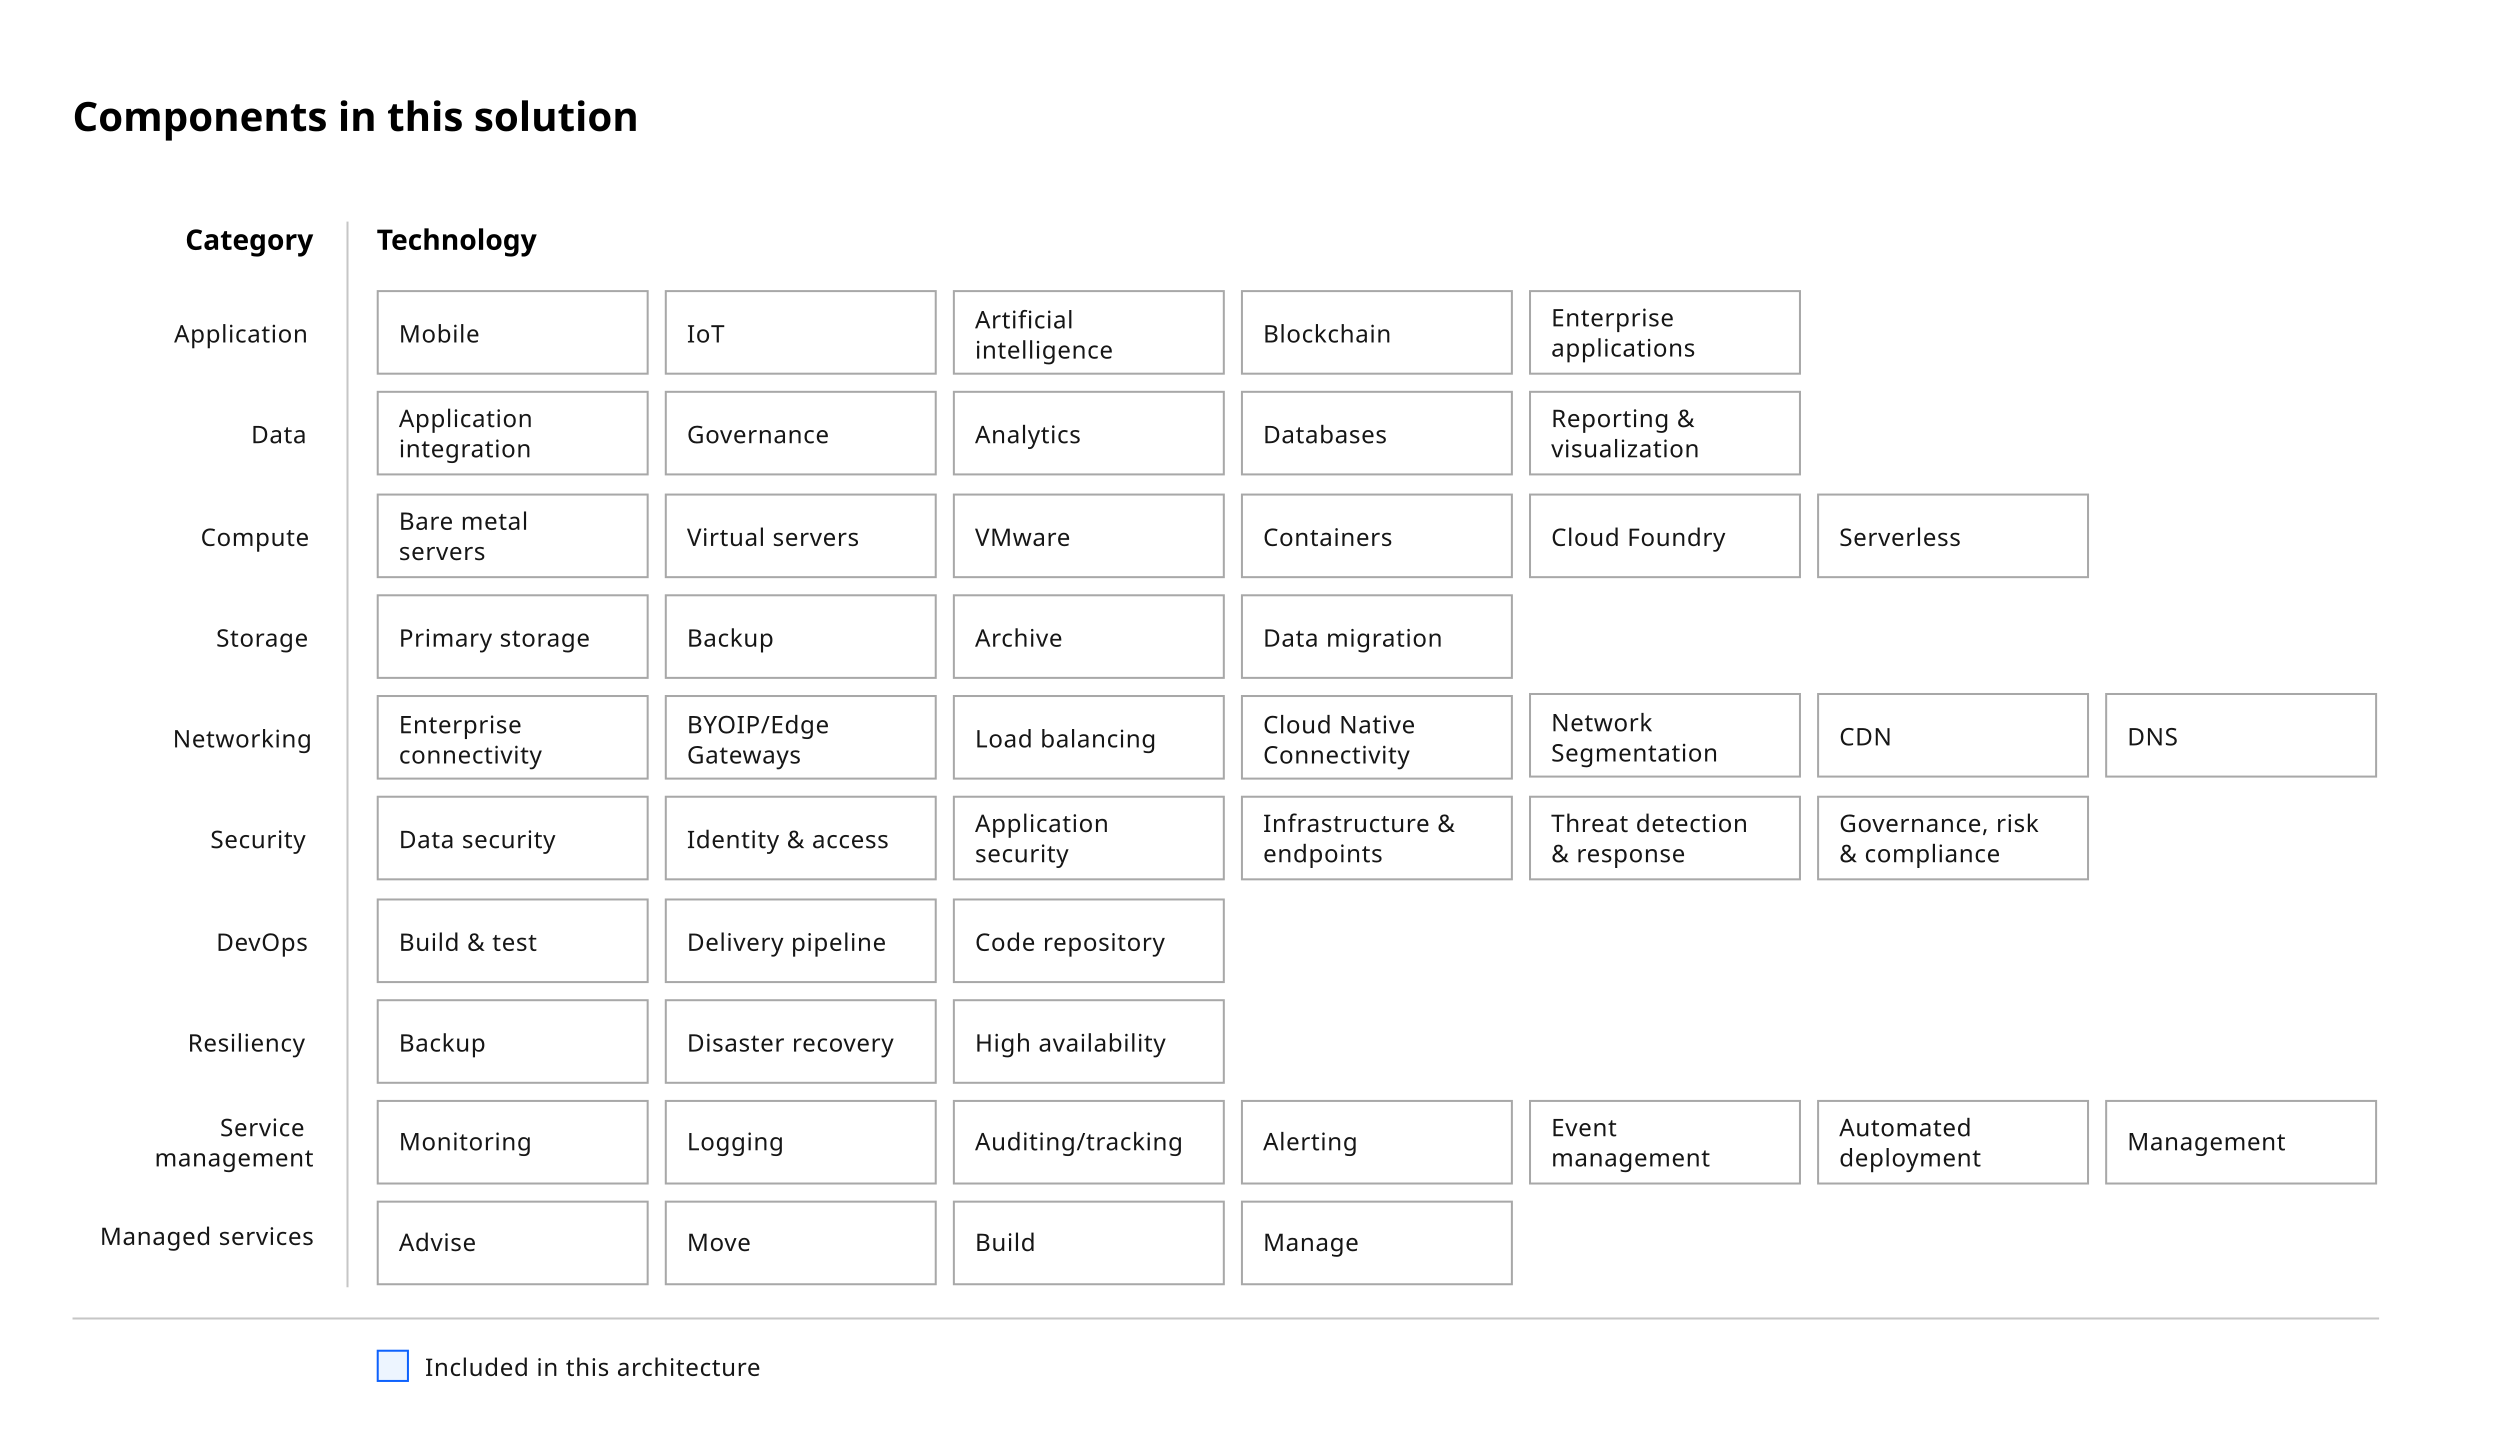
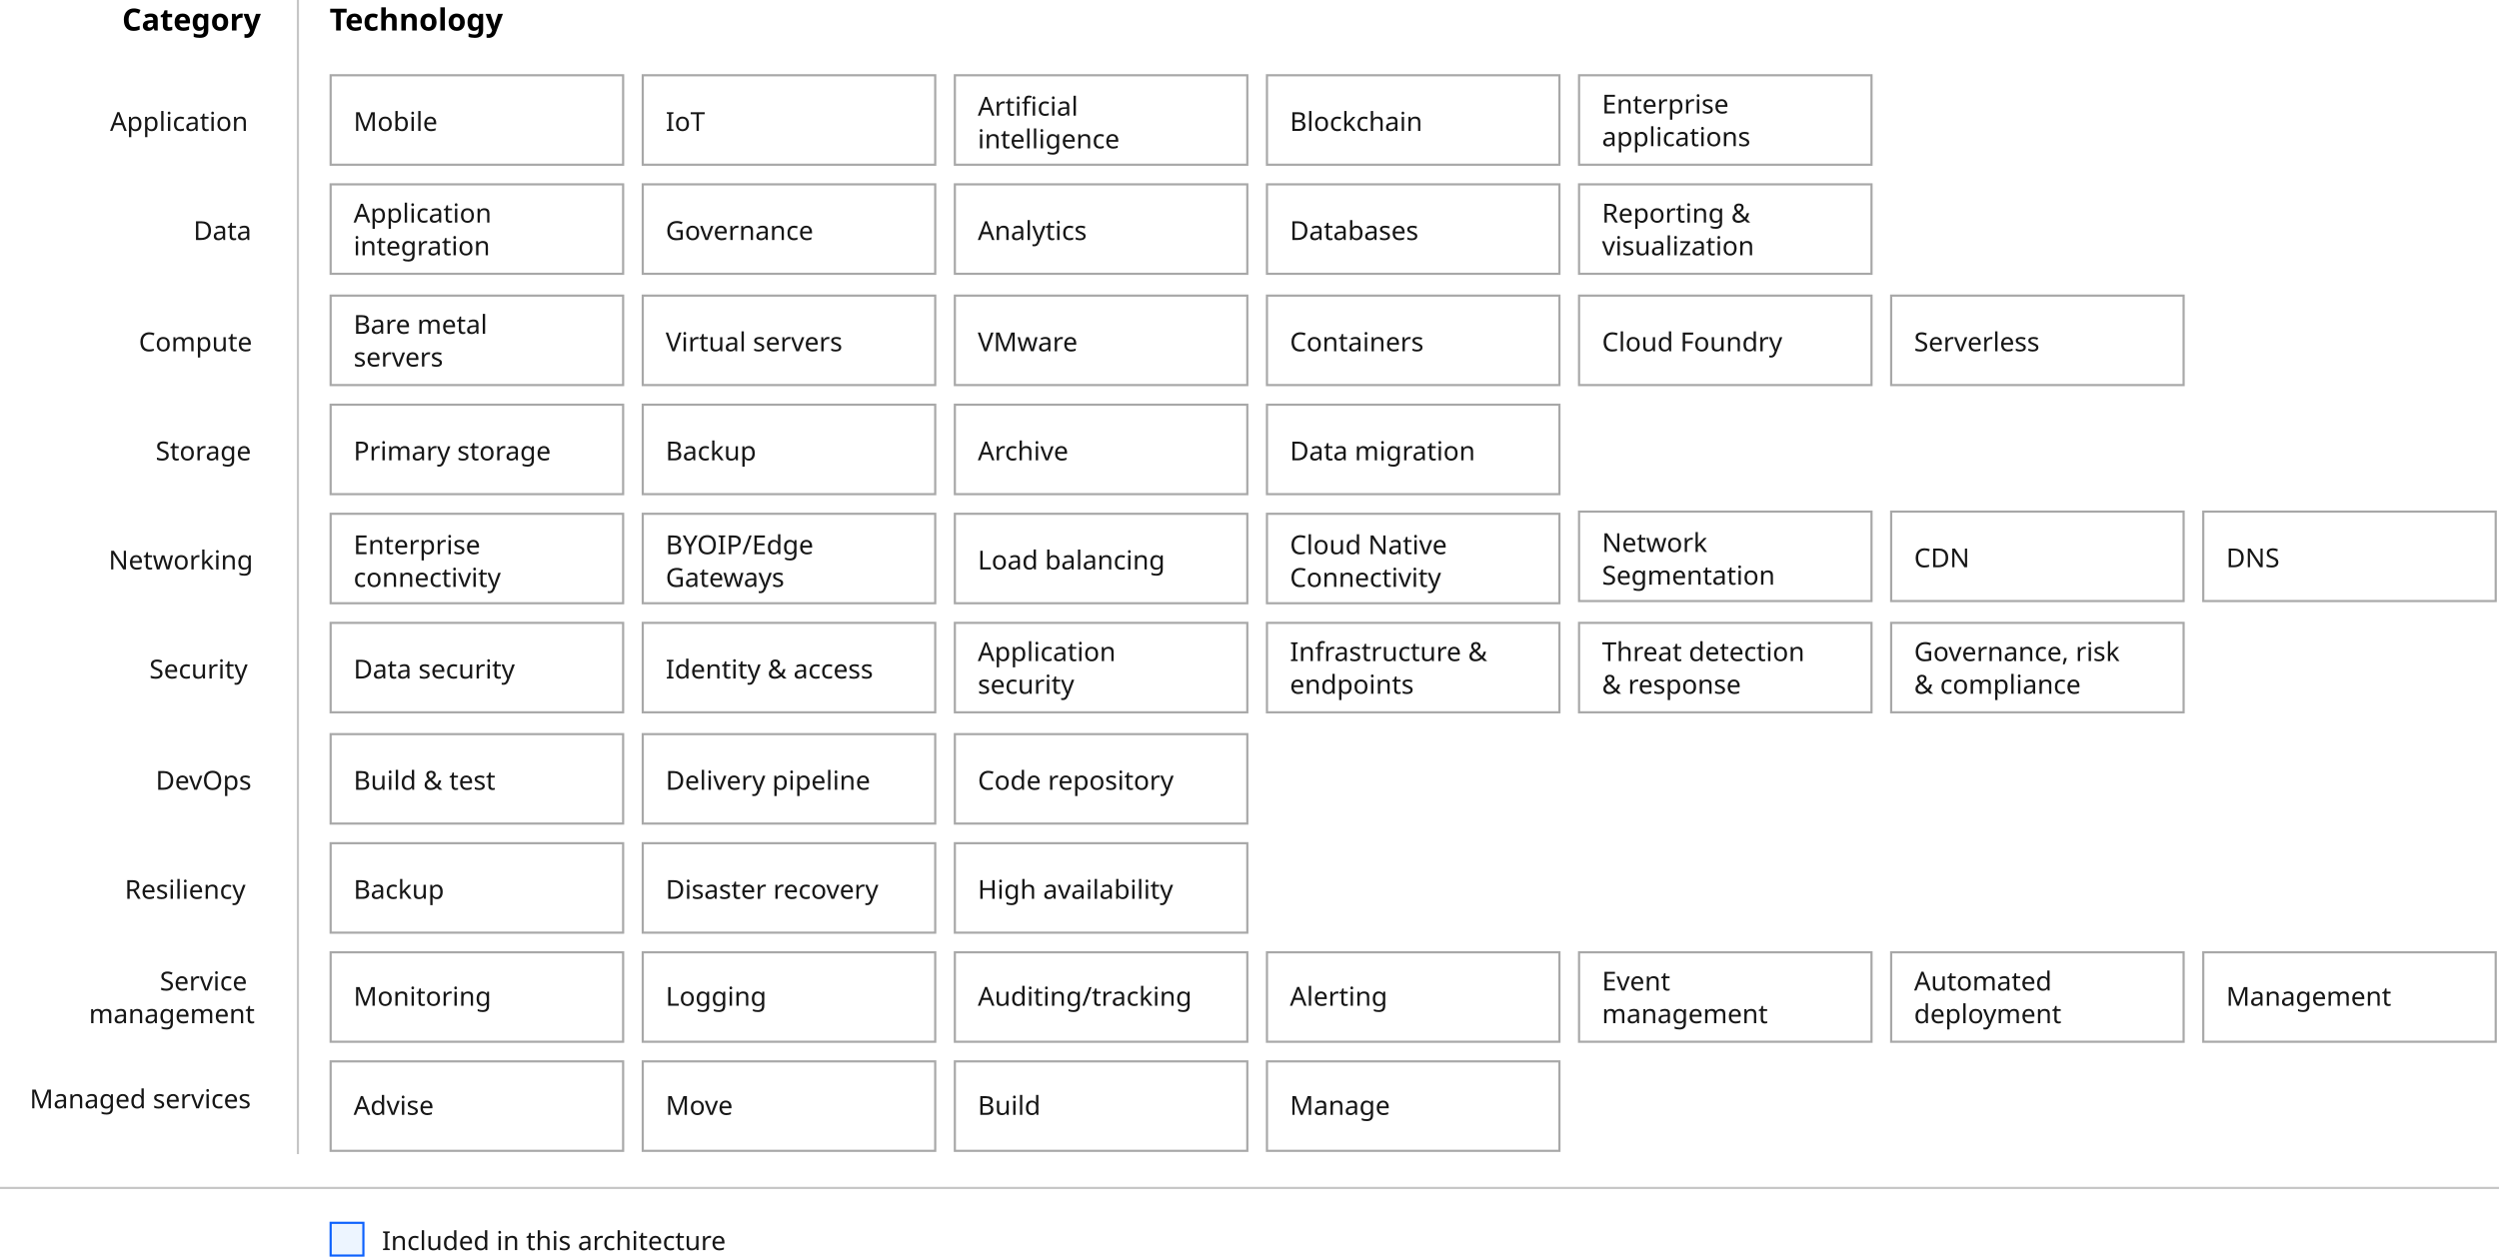
- <svg xmlns="http://www.w3.org/2000/svg" width="1241px" height="721px" viewBox="0 0 1241 721" version="1.1">
-   <g id="Artboard" stroke="none" stroke-width="1" fill="none" fill-rule="evenodd">
-     <text id="Components-in-this-s" font-family="IBMPlexSans-Bold, IBM Plex Sans" font-size="20" font-weight="bold" fill="#000000">
-       <tspan x="36" y="65">Components in this solution</tspan>
-     </text>
-     <text id="Category" font-family="IBMPlexSans-Bold, IBM Plex Sans" font-size="14" font-weight="bold" fill="#000000">
-       <tspan x="91.934" y="124">Category</tspan>
-     </text>
-     <text id="Technology" font-family="IBMPlexSans-Bold, IBM Plex Sans" font-size="14" font-weight="bold" fill="#000000">
-       <tspan x="187" y="124">Technology</tspan>
-     </text>
-     <text id="Application" font-family="IBMPlexSans, IBM Plex Sans" font-size="12" font-weight="normal" letter-spacing="0.32" fill="#161616">
-       <tspan x="86.412" y="170">Application</tspan>
-     </text>
-     <text id="Data" font-family="IBMPlexSans, IBM Plex Sans" font-size="12" font-weight="normal" letter-spacing="0.32" fill="#161616">
-       <tspan x="124.64" y="220">Data</tspan>
-     </text>
-     <text id="Compute" font-family="IBMPlexSans, IBM Plex Sans" font-size="12" font-weight="normal" letter-spacing="0.32" fill="#161616">
-       <tspan x="99.584" y="271">Compute</tspan>
-     </text>
-     <text id="Storage" font-family="IBMPlexSans, IBM Plex Sans" font-size="12" font-weight="normal" letter-spacing="0.32" fill="#161616">
-       <tspan x="107.288" y="321">Storage</tspan>
-     </text>
-     <text id="Networking" font-family="IBMPlexSans, IBM Plex Sans" font-size="12" font-weight="normal" letter-spacing="0.32" fill="#161616">
-       <tspan x="85.76" y="371">Networking</tspan>
-     </text>
-     <text id="Security" font-family="IBMPlexSans, IBM Plex Sans" font-size="12" font-weight="normal" letter-spacing="0.32" fill="#161616">
-       <tspan x="104.424" y="421">Security</tspan>
-     </text>
-     <text id="DevOps" font-family="IBMPlexSans, IBM Plex Sans" font-size="12" font-weight="normal" letter-spacing="0.32" fill="#161616">
-       <tspan x="107.332" y="472">DevOps</tspan>
-     </text>
-     <text id="Resiliency" font-family="IBMPlexSans, IBM Plex Sans" font-size="12" font-weight="normal" letter-spacing="0.32" fill="#161616">
-       <tspan x="93.176" y="522">Resiliency</tspan>
-     </text>
-     <text id="Service-management" font-family="IBMPlexSans, IBM Plex Sans" font-size="12" font-weight="normal" letter-spacing="0.32" fill="#161616">
-       <tspan x="109.22" y="564">Service </tspan>
-       <tspan x="76.748" y="579">management</tspan>
-     </text>
-     <text id="Managed-services" font-family="IBMPlexSans, IBM Plex Sans" font-size="12" font-weight="normal" letter-spacing="0.32" fill="#161616">
-       <tspan x="49.604" y="618">Managed services</tspan>
-     </text>
-     <rect id="Rectangle" stroke="#A8A8A8" x="187.5" y="144.5" width="134" height="41" />
-     <text id="Mobile" font-family="IBMPlexSans, IBM Plex Sans" font-size="12" font-weight="normal" letter-spacing="0.32" fill="#161616">
-       <tspan x="198" y="170">Mobile</tspan>
-     </text>
-     <rect id="Rectangle" stroke="#A8A8A8" x="187.5" y="194.5" width="134" height="41" />
-     <text id="Application-integrat" font-family="IBMPlexSans, IBM Plex Sans" font-size="12" font-weight="normal" letter-spacing="0.32" fill="#161616">
-       <tspan x="198" y="212">Application </tspan>
-       <tspan x="198" y="227">integration</tspan>
-     </text>
-     <rect id="Rectangle" stroke="#A8A8A8" x="187.5" y="245.5" width="134" height="41" />
-     <text id="Bare-metal-servers" font-family="IBMPlexSans, IBM Plex Sans" font-size="12" font-weight="normal" letter-spacing="0.32" fill="#161616">
-       <tspan x="198" y="263">Bare metal </tspan>
-       <tspan x="198" y="278">servers</tspan>
-     </text>
-     <rect id="Rectangle" stroke="#A8A8A8" x="187.5" y="295.5" width="134" height="41" />
-     <text id="Primary-storage" font-family="IBMPlexSans, IBM Plex Sans" font-size="12" font-weight="normal" letter-spacing="0.32" fill="#161616">
-       <tspan x="198" y="321">Primary storage</tspan>
-     </text>
-     <rect id="Rectangle" stroke="#A8A8A8" x="187.5" y="345.5" width="134" height="41" />
-     <text id="Enterprise-connectiv" font-family="IBMPlexSans, IBM Plex Sans" font-size="12" font-weight="normal" letter-spacing="0.32" fill="#161616">
-       <tspan x="198" y="364">Enterprise </tspan>
-       <tspan x="198" y="379">connectivity</tspan>
-     </text>
-     <rect id="Rectangle" stroke="#A8A8A8" x="187.5" y="395.5" width="134" height="41" />
-     <text id="Data-security" font-family="IBMPlexSans, IBM Plex Sans" font-size="12" font-weight="normal" letter-spacing="0.32" fill="#161616">
-       <tspan x="198" y="421">Data security</tspan>
-     </text>
-     <rect id="Rectangle" stroke="#A8A8A8" x="187.5" y="446.5" width="134" height="41" />
-     <text id="Build-&amp;-test" font-family="IBMPlexSans, IBM Plex Sans" font-size="12" font-weight="normal" letter-spacing="0.32" fill="#161616">
-       <tspan x="198" y="472">Build &amp; test</tspan>
-     </text>
-     <rect id="Rectangle" stroke="#A8A8A8" x="187.5" y="496.5" width="134" height="41" />
-     <text id="Backup" font-family="IBMPlexSans, IBM Plex Sans" font-size="12" font-weight="normal" letter-spacing="0.32" fill="#161616">
-       <tspan x="198" y="522">Backup</tspan>
-     </text>
-     <rect id="Rectangle" stroke="#A8A8A8" x="187.5" y="546.5" width="134" height="41" />
-     <text id="Monitoring" font-family="IBMPlexSans, IBM Plex Sans" font-size="12" font-weight="normal" letter-spacing="0.32" fill="#161616">
-       <tspan x="198" y="571">Monitoring</tspan>
-     </text>
-     <rect id="Rectangle" stroke="#A8A8A8" x="187.5" y="596.5" width="134" height="41" />
-     <text id="Advise" font-family="IBMPlexSans, IBM Plex Sans" font-size="12" font-weight="normal" letter-spacing="0.32" fill="#161616">
-       <tspan x="198" y="621">Advise</tspan>
-     </text>
-     <rect id="Rectangle" stroke="#A8A8A8" x="330.5" y="144.5" width="134" height="41" />
-     <text id="IoT" font-family="IBMPlexSans, IBM Plex Sans" font-size="12" font-weight="normal" letter-spacing="0.32" fill="#161616">
-       <tspan x="341" y="170">IoT</tspan>
-     </text>
-     <rect id="Rectangle" stroke="#A8A8A8" x="330.5" y="194.5" width="134" height="41" />
-     <text id="Governance" font-family="IBMPlexSans, IBM Plex Sans" font-size="12" font-weight="normal" letter-spacing="0.32" fill="#161616">
-       <tspan x="341" y="220">Governance</tspan>
-     </text>
-     <rect id="Rectangle" stroke="#A8A8A8" x="330.5" y="245.5" width="134" height="41" />
-     <text id="Virtual-servers" font-family="IBMPlexSans, IBM Plex Sans" font-size="12" font-weight="normal" letter-spacing="0.32" fill="#161616">
-       <tspan x="341" y="271">Virtual servers</tspan>
-     </text>
-     <rect id="Rectangle" stroke="#A8A8A8" x="330.5" y="295.5" width="134" height="41" />
-     <text id="Backup" font-family="IBMPlexSans, IBM Plex Sans" font-size="12" font-weight="normal" letter-spacing="0.32" fill="#161616">
-       <tspan x="341" y="321">Backup</tspan>
-     </text>
-     <rect id="Rectangle" stroke="#A8A8A8" x="330.5" y="345.5" width="134" height="41" />
-     <text id="BYOIP/Edge-Gateways" font-family="IBMPlexSans, IBM Plex Sans" font-size="12" font-weight="normal" letter-spacing="0.32" fill="#161616">
-       <tspan x="341" y="364">BYOIP/Edge </tspan>
-       <tspan x="341" y="379">Gateways</tspan>
-     </text>
-     <rect id="Rectangle" stroke="#A8A8A8" x="330.5" y="395.5" width="134" height="41" />
-     <text id="Identity-&amp;-access" font-family="IBMPlexSans, IBM Plex Sans" font-size="12" font-weight="normal" letter-spacing="0.32" fill="#161616">
-       <tspan x="341" y="421">Identity &amp; access</tspan>
-     </text>
-     <rect id="Rectangle" stroke="#A8A8A8" x="330.5" y="446.5" width="134" height="41" />
-     <text id="Delivery-pipeline" font-family="IBMPlexSans, IBM Plex Sans" font-size="12" font-weight="normal" letter-spacing="0.32" fill="#161616">
-       <tspan x="341" y="472">Delivery pipeline</tspan>
-     </text>
-     <rect id="Rectangle" stroke="#A8A8A8" x="330.5" y="496.5" width="134" height="41" />
-     <text id="Disaster-recovery" font-family="IBMPlexSans, IBM Plex Sans" font-size="12" font-weight="normal" letter-spacing="0.32" fill="#161616">
-       <tspan x="341" y="522">Disaster recovery</tspan>
-     </text>
-     <rect id="Rectangle" stroke="#A8A8A8" x="330.5" y="546.5" width="134" height="41" />
-     <text id="Logging" font-family="IBMPlexSans, IBM Plex Sans" font-size="12" font-weight="normal" letter-spacing="0.32" fill="#161616">
-       <tspan x="341" y="571">Logging</tspan>
-     </text>
-     <rect id="Rectangle" stroke="#A8A8A8" x="330.5" y="596.5" width="134" height="41" />
-     <text id="Move" font-family="IBMPlexSans, IBM Plex Sans" font-size="12" font-weight="normal" letter-spacing="0.32" fill="#161616">
-       <tspan x="341" y="621">Move</tspan>
-     </text>
-     <rect id="Rectangle" stroke="#A8A8A8" x="473.5" y="144.5" width="134" height="41" />
-     <text id="Artificial-intellige" font-family="IBMPlexSans, IBM Plex Sans" font-size="12" font-weight="normal" letter-spacing="0.32" fill="#161616">
-       <tspan x="484" y="163">Artificial </tspan>
-       <tspan x="484" y="178">intelligence</tspan>
-     </text>
-     <rect id="Rectangle" stroke="#A8A8A8" x="473.5" y="194.5" width="134" height="41" />
-     <text id="Analytics" font-family="IBMPlexSans, IBM Plex Sans" font-size="12" font-weight="normal" letter-spacing="0.32" fill="#161616">
-       <tspan x="484" y="220">Analytics</tspan>
-     </text>
-     <rect id="Rectangle" stroke="#A8A8A8" x="473.5" y="245.5" width="134" height="41" />
-     <text id="VMware" font-family="IBMPlexSans, IBM Plex Sans" font-size="12" font-weight="normal" letter-spacing="0.32" fill="#161616">
-       <tspan x="484" y="271">VMware</tspan>
-     </text>
-     <rect id="Rectangle" stroke="#A8A8A8" x="473.5" y="295.5" width="134" height="41" />
-     <text id="Archive" font-family="IBMPlexSans, IBM Plex Sans" font-size="12" font-weight="normal" letter-spacing="0.32" fill="#161616">
-       <tspan x="484" y="321">Archive</tspan>
-     </text>
-     <rect id="Rectangle" stroke="#A8A8A8" x="473.5" y="345.5" width="134" height="41" />
-     <text id="Load-balancing" font-family="IBMPlexSans, IBM Plex Sans" font-size="12" font-weight="normal" letter-spacing="0.32" fill="#161616">
-       <tspan x="484" y="371">Load balancing</tspan>
-     </text>
-     <rect id="Rectangle" stroke="#A8A8A8" x="473.5" y="395.5" width="134" height="41" />
-     <text id="Application-security" font-family="IBMPlexSans, IBM Plex Sans" font-size="12" font-weight="normal" letter-spacing="0.32" fill="#161616">
-       <tspan x="484" y="413">Application </tspan>
-       <tspan x="484" y="428">security</tspan>
-     </text>
-     <rect id="Rectangle" stroke="#A8A8A8" x="473.5" y="446.5" width="134" height="41" />
-     <text id="Code-repository" font-family="IBMPlexSans, IBM Plex Sans" font-size="12" font-weight="normal" letter-spacing="0.32" fill="#161616">
-       <tspan x="484" y="472">Code repository</tspan>
-     </text>
-     <rect id="Rectangle" stroke="#A8A8A8" x="473.5" y="496.5" width="134" height="41" />
-     <text id="High-availability" font-family="IBMPlexSans, IBM Plex Sans" font-size="12" font-weight="normal" letter-spacing="0.32" fill="#161616">
-       <tspan x="484" y="522">High availability</tspan>
-     </text>
-     <rect id="Rectangle" stroke="#A8A8A8" x="473.5" y="546.5" width="134" height="41" />
-     <text id="Auditing/tracking" font-family="IBMPlexSans, IBM Plex Sans" font-size="12" font-weight="normal" letter-spacing="0.32" fill="#161616">
-       <tspan x="484" y="571">Auditing/tracking</tspan>
-     </text>
-     <rect id="Rectangle" stroke="#A8A8A8" x="473.5" y="596.5" width="134" height="41" />
-     <text id="Build" font-family="IBMPlexSans, IBM Plex Sans" font-size="12" font-weight="normal" letter-spacing="0.32" fill="#161616">
-       <tspan x="484" y="621">Build</tspan>
-     </text>
-     <rect id="Rectangle" stroke="#A8A8A8" x="616.5" y="144.5" width="134" height="41" />
-     <text id="Blockchain" font-family="IBMPlexSans, IBM Plex Sans" font-size="12" font-weight="normal" letter-spacing="0.32" fill="#161616">
-       <tspan x="627" y="170">Blockchain</tspan>
-     </text>
-     <rect id="Rectangle" stroke="#A8A8A8" x="616.5" y="194.5" width="134" height="41" />
-     <text id="Databases" font-family="IBMPlexSans, IBM Plex Sans" font-size="12" font-weight="normal" letter-spacing="0.32" fill="#161616">
-       <tspan x="627" y="220">Databases</tspan>
-     </text>
-     <rect id="Rectangle" stroke="#A8A8A8" x="616.5" y="245.5" width="134" height="41" />
-     <text id="Containers" font-family="IBMPlexSans, IBM Plex Sans" font-size="12" font-weight="normal" letter-spacing="0.32" fill="#161616">
-       <tspan x="627" y="271">Containers</tspan>
-     </text>
-     <rect id="Rectangle" stroke="#A8A8A8" x="616.5" y="295.5" width="134" height="41" />
-     <text id="Data-migration" font-family="IBMPlexSans, IBM Plex Sans" font-size="12" font-weight="normal" letter-spacing="0.32" fill="#161616">
-       <tspan x="627" y="321">Data migration</tspan>
-     </text>
-     <rect id="Rectangle" stroke="#A8A8A8" x="616.5" y="345.5" width="134" height="41" />
-     <text id="Cloud-Native-Connect" font-family="IBMPlexSans, IBM Plex Sans" font-size="12" font-weight="normal" letter-spacing="0.32" fill="#161616">
-       <tspan x="627" y="364">Cloud Native </tspan>
-       <tspan x="627" y="379">Connectivity</tspan>
-     </text>
-     <rect id="Rectangle" stroke="#A8A8A8" x="616.5" y="395.5" width="134" height="41" />
-     <text id="Infrastructure-&amp;-end" font-family="IBMPlexSans, IBM Plex Sans" font-size="12" font-weight="normal" letter-spacing="0.32" fill="#161616">
-       <tspan x="627" y="413">Infrastructure &amp; </tspan>
-       <tspan x="627" y="428">endpoints</tspan>
-     </text>
-     <rect id="Rectangle" stroke="#A8A8A8" x="616.5" y="546.5" width="134" height="41" />
-     <text id="Alerting" font-family="IBMPlexSans, IBM Plex Sans" font-size="12" font-weight="normal" letter-spacing="0.32" fill="#161616">
-       <tspan x="627" y="571">Alerting</tspan>
-     </text>
-     <rect id="Rectangle" stroke="#A8A8A8" x="616.5" y="596.5" width="134" height="41" />
-     <text id="Manage" font-family="IBMPlexSans, IBM Plex Sans" font-size="12" font-weight="normal" letter-spacing="0.32" fill="#161616">
-       <tspan x="627" y="621">Manage</tspan>
-     </text>
-     <rect id="Rectangle" stroke="#A8A8A8" x="759.5" y="144.5" width="134" height="41" />
-     <text id="Enterprise-applicati" font-family="IBMPlexSans, IBM Plex Sans" font-size="12" font-weight="normal" letter-spacing="0.32" fill="#161616">
-       <tspan x="770" y="162">Enterprise </tspan>
-       <tspan x="770" y="177">applications</tspan>
-     </text>
-     <rect id="Rectangle" stroke="#A8A8A8" x="759.5" y="194.5" width="134" height="41" />
-     <text id="Reporting-&amp;-visualiz" font-family="IBMPlexSans, IBM Plex Sans" font-size="12" font-weight="normal" letter-spacing="0.32" fill="#161616">
-       <tspan x="770" y="212">Reporting &amp; </tspan>
-       <tspan x="770" y="227">visualization</tspan>
-     </text>
-     <rect id="Rectangle" stroke="#A8A8A8" x="759.5" y="245.5" width="134" height="41" />
-     <text id="Cloud-Foundry" font-family="IBMPlexSans, IBM Plex Sans" font-size="12" font-weight="normal" letter-spacing="0.32" fill="#161616">
-       <tspan x="770" y="271">Cloud Foundry</tspan>
-     </text>
-     <rect id="Rectangle" stroke="#A8A8A8" x="759.5" y="344.5" width="134" height="41" />
-     <text id="Network-Segmentation" font-family="IBMPlexSans, IBM Plex Sans" font-size="12" font-weight="normal" letter-spacing="0.32" fill="#161616">
-       <tspan x="770" y="363">Network </tspan>
-       <tspan x="770" y="378">Segmentation</tspan>
-     </text>
-     <rect id="Rectangle" stroke="#A8A8A8" x="759.5" y="395.5" width="134" height="41" />
-     <text id="Threat-detection-&amp;-r" font-family="IBMPlexSans, IBM Plex Sans" font-size="12" font-weight="normal" letter-spacing="0.32" fill="#161616">
-       <tspan x="770" y="413">Threat detection </tspan>
-       <tspan x="770" y="428">&amp; response</tspan>
-     </text>
-     <rect id="Rectangle" stroke="#A8A8A8" x="759.5" y="546.5" width="134" height="41" />
-     <text id="Event-management" font-family="IBMPlexSans, IBM Plex Sans" font-size="12" font-weight="normal" letter-spacing="0.32" fill="#161616">
-       <tspan x="770" y="564">Event </tspan>
-       <tspan x="770" y="579">management</tspan>
-     </text>
-     <rect id="Rectangle" stroke="#A8A8A8" x="902.5" y="245.5" width="134" height="41" />
-     <text id="Serverless" font-family="IBMPlexSans, IBM Plex Sans" font-size="12" font-weight="normal" letter-spacing="0.32" fill="#161616">
-       <tspan x="913" y="271">Serverless</tspan>
-     </text>
-     <rect id="Rectangle" stroke="#A8A8A8" x="902.5" y="344.5" width="134" height="41" />
-     <text id="CDN" font-family="IBMPlexSans, IBM Plex Sans" font-size="12" font-weight="normal" letter-spacing="0.32" fill="#161616">
-       <tspan x="913" y="370">CDN</tspan>
-     </text>
-     <rect id="Rectangle" stroke="#A8A8A8" x="902.5" y="395.5" width="134" height="41" />
-     <text id="Governance,-risk-&amp;-c" font-family="IBMPlexSans, IBM Plex Sans" font-size="12" font-weight="normal" letter-spacing="0.32" fill="#161616">
-       <tspan x="913" y="413">Governance, risk </tspan>
-       <tspan x="913" y="428">&amp; compliance</tspan>
-     </text>
-     <rect id="Rectangle" stroke="#A8A8A8" x="902.5" y="546.5" width="134" height="41" />
-     <text id="Automated-deployment" font-family="IBMPlexSans, IBM Plex Sans" font-size="12" font-weight="normal" letter-spacing="0.32" fill="#161616">
-       <tspan x="913" y="564">Automated </tspan>
-       <tspan x="913" y="579">deployment</tspan>
-     </text>
-     <rect id="Rectangle" stroke="#A8A8A8" x="1045.5" y="344.5" width="134" height="41" />
-     <text id="DNS" font-family="IBMPlexSans, IBM Plex Sans" font-size="12" font-weight="normal" letter-spacing="0.32" fill="#161616">
-       <tspan x="1056" y="370">DNS</tspan>
-     </text>
-     <rect id="Rectangle" stroke="#A8A8A8" x="1045.5" y="546.5" width="134" height="41" />
-     <text id="Management" font-family="IBMPlexSans, IBM Plex Sans" font-size="12" font-weight="normal" letter-spacing="0.32" fill="#161616">
-       <tspan x="1056" y="571">Management</tspan>
-     </text>
-     <rect id="Rectangle" stroke="#0E62FD" fill="#EDF5FF" x="187.5" y="670.5" width="15" height="15" />
-     <line x1="36.5" y1="654.5" x2="1180.5" y2="654.5" id="Line-12" stroke="#C6C6C6" stroke-linecap="square" />
-     <line x1="172.5" y1="638.5" x2="172.5" y2="110.5" id="Line-12" stroke="#C6C6C6" stroke-linecap="square" />
-     <text id="Included-in-this-arc" font-family="IBMPlexSans, IBM Plex Sans" font-size="12" font-weight="normal" letter-spacing="0.32" fill="#161616">
-       <tspan x="211" y="683">Included in this architecture</tspan>
-     </text>
+ <svg xmlns="http://www.w3.org/2000/svg" width="1145px" height="576px" viewBox="0 0 1145 576" version="1.1">
+   <g id="Page-1" stroke="none" stroke-width="1" fill="none" fill-rule="evenodd">
+     <g id="Group" transform="translate(0.5, 0)">
+       <text id="Category" fill="#000000" fill-rule="nonzero" font-family="IBMPlexSans-Bold, IBM Plex Sans" font-size="14" font-weight="bold">
+         <tspan x="55.434" y="14">Category</tspan>
+       </text>
+       <text id="Technology" fill="#000000" fill-rule="nonzero" font-family="IBMPlexSans-Bold, IBM Plex Sans" font-size="14" font-weight="bold">
+         <tspan x="150.5" y="14">Technology</tspan>
+       </text>
+       <text id="Application" fill="#161616" fill-rule="nonzero" font-family="IBMPlexSans, IBM Plex Sans" font-size="12" font-weight="normal">
+         <tspan x="49.912" y="60">Application</tspan>
+       </text>
+       <text id="Data" fill="#161616" fill-rule="nonzero" font-family="IBMPlexSans, IBM Plex Sans" font-size="12" font-weight="normal">
+         <tspan x="88.14" y="110">Data</tspan>
+       </text>
+       <text id="Compute" fill="#161616" fill-rule="nonzero" font-family="IBMPlexSans, IBM Plex Sans" font-size="12" font-weight="normal">
+         <tspan x="63.084" y="161">Compute</tspan>
+       </text>
+       <text id="Storage" fill="#161616" fill-rule="nonzero" font-family="IBMPlexSans, IBM Plex Sans" font-size="12" font-weight="normal">
+         <tspan x="70.788" y="211">Storage</tspan>
+       </text>
+       <text id="Networking" fill="#161616" fill-rule="nonzero" font-family="IBMPlexSans, IBM Plex Sans" font-size="12" font-weight="normal">
+         <tspan x="49.26" y="261">Networking</tspan>
+       </text>
+       <text id="Security" fill="#161616" fill-rule="nonzero" font-family="IBMPlexSans, IBM Plex Sans" font-size="12" font-weight="normal">
+         <tspan x="67.924" y="311">Security</tspan>
+       </text>
+       <text id="DevOps" fill="#161616" fill-rule="nonzero" font-family="IBMPlexSans, IBM Plex Sans" font-size="12" font-weight="normal">
+         <tspan x="70.832" y="362">DevOps</tspan>
+       </text>
+       <text id="Resiliency" fill="#161616" fill-rule="nonzero" font-family="IBMPlexSans, IBM Plex Sans" font-size="12" font-weight="normal">
+         <tspan x="56.676" y="412">Resiliency</tspan>
+       </text>
+       <text id="Service" fill="#161616" fill-rule="nonzero" font-family="IBMPlexSans, IBM Plex Sans" font-size="12" font-weight="normal">
+         <tspan x="72.72" y="454">Service</tspan>
+       </text>
+       <text id="management" fill="#161616" fill-rule="nonzero" font-family="IBMPlexSans, IBM Plex Sans" font-size="12" font-weight="normal">
+         <tspan x="40.248" y="469">management</tspan>
+       </text>
+       <text id="Managed-services" fill="#161616" fill-rule="nonzero" font-family="IBMPlexSans, IBM Plex Sans" font-size="12" font-weight="normal">
+         <tspan x="13.104" y="508">Managed services</tspan>
+       </text>
+       <rect id="Rectangle" stroke="#A8A8A8" x="151" y="34.5" width="134" height="41" />
+       <text id="Mobile" fill="#161616" fill-rule="nonzero" font-family="IBMPlexSans, IBM Plex Sans" font-size="12" font-weight="normal">
+         <tspan x="161.5" y="60">Mobile</tspan>
+       </text>
+       <rect id="Rectangle" stroke="#A8A8A8" x="151" y="84.5" width="134" height="41" />
+       <text id="Application" fill="#161616" fill-rule="nonzero" font-family="IBMPlexSans, IBM Plex Sans" font-size="12" font-weight="normal">
+         <tspan x="161.5" y="102">Application</tspan>
+       </text>
+       <text id="integration" fill="#161616" fill-rule="nonzero" font-family="IBMPlexSans, IBM Plex Sans" font-size="12" font-weight="normal">
+         <tspan x="161.5" y="117">integration</tspan>
+       </text>
+       <rect id="Rectangle" stroke="#A8A8A8" x="151" y="135.5" width="134" height="41" />
+       <text id="Bare-metal" fill="#161616" fill-rule="nonzero" font-family="IBMPlexSans, IBM Plex Sans" font-size="12" font-weight="normal">
+         <tspan x="161.5" y="153">Bare metal</tspan>
+       </text>
+       <text id="servers" fill="#161616" fill-rule="nonzero" font-family="IBMPlexSans, IBM Plex Sans" font-size="12" font-weight="normal">
+         <tspan x="161.5" y="168">servers</tspan>
+       </text>
+       <rect id="Rectangle" stroke="#A8A8A8" x="151" y="185.5" width="134" height="41" />
+       <text id="Primary-storage" fill="#161616" fill-rule="nonzero" font-family="IBMPlexSans, IBM Plex Sans" font-size="12" font-weight="normal">
+         <tspan x="161.5" y="211">Primary storage</tspan>
+       </text>
+       <rect id="Rectangle" stroke="#A8A8A8" x="151" y="235.5" width="134" height="41" />
+       <text id="Enterprise" fill="#161616" fill-rule="nonzero" font-family="IBMPlexSans, IBM Plex Sans" font-size="12" font-weight="normal">
+         <tspan x="161.5" y="254">Enterprise</tspan>
+       </text>
+       <text id="connectivity" fill="#161616" fill-rule="nonzero" font-family="IBMPlexSans, IBM Plex Sans" font-size="12" font-weight="normal">
+         <tspan x="161.5" y="269">connectivity</tspan>
+       </text>
+       <rect id="Rectangle" stroke="#A8A8A8" x="151" y="285.5" width="134" height="41" />
+       <text id="Data-security" fill="#161616" fill-rule="nonzero" font-family="IBMPlexSans, IBM Plex Sans" font-size="12" font-weight="normal">
+         <tspan x="161.5" y="311">Data security</tspan>
+       </text>
+       <rect id="Rectangle" stroke="#A8A8A8" x="151" y="336.5" width="134" height="41" />
+       <text id="Build-&amp;-test" fill="#161616" fill-rule="nonzero" font-family="IBMPlexSans, IBM Plex Sans" font-size="12" font-weight="normal">
+         <tspan x="161.5" y="362">Build &amp; test</tspan>
+       </text>
+       <rect id="Rectangle" stroke="#A8A8A8" x="151" y="386.5" width="134" height="41" />
+       <text id="Backup" fill="#161616" fill-rule="nonzero" font-family="IBMPlexSans, IBM Plex Sans" font-size="12" font-weight="normal">
+         <tspan x="161.5" y="412">Backup</tspan>
+       </text>
+       <rect id="Rectangle" stroke="#A8A8A8" x="151" y="436.5" width="134" height="41" />
+       <text id="Monitoring" fill="#161616" fill-rule="nonzero" font-family="IBMPlexSans, IBM Plex Sans" font-size="12" font-weight="normal">
+         <tspan x="161.5" y="461">Monitoring</tspan>
+       </text>
+       <rect id="Rectangle" stroke="#A8A8A8" x="151" y="486.5" width="134" height="41" />
+       <text id="Advise" fill="#161616" fill-rule="nonzero" font-family="IBMPlexSans, IBM Plex Sans" font-size="12" font-weight="normal">
+         <tspan x="161.5" y="511">Advise</tspan>
+       </text>
+       <rect id="Rectangle" stroke="#A8A8A8" x="294" y="34.5" width="134" height="41" />
+       <text id="IoT" fill="#161616" fill-rule="nonzero" font-family="IBMPlexSans, IBM Plex Sans" font-size="12" font-weight="normal">
+         <tspan x="304.5" y="60">IoT</tspan>
+       </text>
+       <rect id="Rectangle" stroke="#A8A8A8" x="294" y="84.5" width="134" height="41" />
+       <text id="Governance" fill="#161616" fill-rule="nonzero" font-family="IBMPlexSans, IBM Plex Sans" font-size="12" font-weight="normal">
+         <tspan x="304.5" y="110">Governance</tspan>
+       </text>
+       <rect id="Rectangle" stroke="#A8A8A8" x="294" y="135.5" width="134" height="41" />
+       <text id="Virtual-servers" fill="#161616" fill-rule="nonzero" font-family="IBMPlexSans, IBM Plex Sans" font-size="12" font-weight="normal">
+         <tspan x="304.5" y="161">Virtual servers</tspan>
+       </text>
+       <rect id="Rectangle" stroke="#A8A8A8" x="294" y="185.5" width="134" height="41" />
+       <text id="Backup" fill="#161616" fill-rule="nonzero" font-family="IBMPlexSans, IBM Plex Sans" font-size="12" font-weight="normal">
+         <tspan x="304.5" y="211">Backup</tspan>
+       </text>
+       <rect id="Rectangle" stroke="#A8A8A8" x="294" y="235.5" width="134" height="41" />
+       <text id="BYOIP/Edge" fill="#161616" fill-rule="nonzero" font-family="IBMPlexSans, IBM Plex Sans" font-size="12" font-weight="normal">
+         <tspan x="304.5" y="254">BYOIP/Edge</tspan>
+       </text>
+       <text id="Gateways" fill="#161616" fill-rule="nonzero" font-family="IBMPlexSans, IBM Plex Sans" font-size="12" font-weight="normal">
+         <tspan x="304.5" y="269">Gateways</tspan>
+       </text>
+       <rect id="Rectangle" stroke="#A8A8A8" x="294" y="285.5" width="134" height="41" />
+       <text id="Identity-&amp;-access" fill="#161616" fill-rule="nonzero" font-family="IBMPlexSans, IBM Plex Sans" font-size="12" font-weight="normal">
+         <tspan x="304.5" y="311">Identity &amp; access</tspan>
+       </text>
+       <rect id="Rectangle" stroke="#A8A8A8" x="294" y="336.5" width="134" height="41" />
+       <text id="Delivery-pipeline" fill="#161616" fill-rule="nonzero" font-family="IBMPlexSans, IBM Plex Sans" font-size="12" font-weight="normal">
+         <tspan x="304.5" y="362">Delivery pipeline</tspan>
+       </text>
+       <rect id="Rectangle" stroke="#A8A8A8" x="294" y="386.5" width="134" height="41" />
+       <text id="Disaster-recovery" fill="#161616" fill-rule="nonzero" font-family="IBMPlexSans, IBM Plex Sans" font-size="12" font-weight="normal">
+         <tspan x="304.5" y="412">Disaster recovery</tspan>
+       </text>
+       <rect id="Rectangle" stroke="#A8A8A8" x="294" y="436.5" width="134" height="41" />
+       <text id="Logging" fill="#161616" fill-rule="nonzero" font-family="IBMPlexSans, IBM Plex Sans" font-size="12" font-weight="normal">
+         <tspan x="304.5" y="461">Logging</tspan>
+       </text>
+       <rect id="Rectangle" stroke="#A8A8A8" x="294" y="486.5" width="134" height="41" />
+       <text id="Move" fill="#161616" fill-rule="nonzero" font-family="IBMPlexSans, IBM Plex Sans" font-size="12" font-weight="normal">
+         <tspan x="304.5" y="511">Move</tspan>
+       </text>
+       <rect id="Rectangle" stroke="#A8A8A8" x="437" y="34.5" width="134" height="41" />
+       <text id="Artificial" fill="#161616" fill-rule="nonzero" font-family="IBMPlexSans, IBM Plex Sans" font-size="12" font-weight="normal">
+         <tspan x="447.5" y="53">Artificial</tspan>
+       </text>
+       <text id="intelligence" fill="#161616" fill-rule="nonzero" font-family="IBMPlexSans, IBM Plex Sans" font-size="12" font-weight="normal">
+         <tspan x="447.5" y="68">intelligence</tspan>
+       </text>
+       <rect id="Rectangle" stroke="#A8A8A8" x="437" y="84.5" width="134" height="41" />
+       <text id="Analytics" fill="#161616" fill-rule="nonzero" font-family="IBMPlexSans, IBM Plex Sans" font-size="12" font-weight="normal">
+         <tspan x="447.5" y="110">Analytics</tspan>
+       </text>
+       <rect id="Rectangle" stroke="#A8A8A8" x="437" y="135.5" width="134" height="41" />
+       <text id="VMware" fill="#161616" fill-rule="nonzero" font-family="IBMPlexSans, IBM Plex Sans" font-size="12" font-weight="normal">
+         <tspan x="447.5" y="161">VMware</tspan>
+       </text>
+       <rect id="Rectangle" stroke="#A8A8A8" x="437" y="185.5" width="134" height="41" />
+       <text id="Archive" fill="#161616" fill-rule="nonzero" font-family="IBMPlexSans, IBM Plex Sans" font-size="12" font-weight="normal">
+         <tspan x="447.5" y="211">Archive</tspan>
+       </text>
+       <rect id="Rectangle" stroke="#A8A8A8" x="437" y="235.5" width="134" height="41" />
+       <text id="Load-balancing" fill="#161616" fill-rule="nonzero" font-family="IBMPlexSans, IBM Plex Sans" font-size="12" font-weight="normal">
+         <tspan x="447.5" y="261">Load balancing</tspan>
+       </text>
+       <rect id="Rectangle" stroke="#A8A8A8" x="437" y="285.5" width="134" height="41" />
+       <text id="Application" fill="#161616" fill-rule="nonzero" font-family="IBMPlexSans, IBM Plex Sans" font-size="12" font-weight="normal">
+         <tspan x="447.5" y="303">Application</tspan>
+       </text>
+       <text id="security" fill="#161616" fill-rule="nonzero" font-family="IBMPlexSans, IBM Plex Sans" font-size="12" font-weight="normal">
+         <tspan x="447.5" y="318">security</tspan>
+       </text>
+       <rect id="Rectangle" stroke="#A8A8A8" x="437" y="336.5" width="134" height="41" />
+       <text id="Code-repository" fill="#161616" fill-rule="nonzero" font-family="IBMPlexSans, IBM Plex Sans" font-size="12" font-weight="normal">
+         <tspan x="447.5" y="362">Code repository</tspan>
+       </text>
+       <rect id="Rectangle" stroke="#A8A8A8" x="437" y="386.5" width="134" height="41" />
+       <text id="High-availability" fill="#161616" fill-rule="nonzero" font-family="IBMPlexSans, IBM Plex Sans" font-size="12" font-weight="normal">
+         <tspan x="447.5" y="412">High availability</tspan>
+       </text>
+       <rect id="Rectangle" stroke="#A8A8A8" x="437" y="436.5" width="134" height="41" />
+       <text id="Auditing/tracking" fill="#161616" fill-rule="nonzero" font-family="IBMPlexSans, IBM Plex Sans" font-size="12" font-weight="normal">
+         <tspan x="447.5" y="461">Auditing/tracking</tspan>
+       </text>
+       <rect id="Rectangle" stroke="#A8A8A8" x="437" y="486.5" width="134" height="41" />
+       <text id="Build" fill="#161616" fill-rule="nonzero" font-family="IBMPlexSans, IBM Plex Sans" font-size="12" font-weight="normal">
+         <tspan x="447.5" y="511">Build</tspan>
+       </text>
+       <rect id="Rectangle" stroke="#A8A8A8" x="580" y="34.5" width="134" height="41" />
+       <text id="Blockchain" fill="#161616" fill-rule="nonzero" font-family="IBMPlexSans, IBM Plex Sans" font-size="12" font-weight="normal">
+         <tspan x="590.5" y="60">Blockchain</tspan>
+       </text>
+       <rect id="Rectangle" stroke="#A8A8A8" x="580" y="84.5" width="134" height="41" />
+       <text id="Databases" fill="#161616" fill-rule="nonzero" font-family="IBMPlexSans, IBM Plex Sans" font-size="12" font-weight="normal">
+         <tspan x="590.5" y="110">Databases</tspan>
+       </text>
+       <rect id="Rectangle" stroke="#A8A8A8" x="580" y="135.5" width="134" height="41" />
+       <text id="Containers" fill="#161616" fill-rule="nonzero" font-family="IBMPlexSans, IBM Plex Sans" font-size="12" font-weight="normal">
+         <tspan x="590.5" y="161">Containers</tspan>
+       </text>
+       <rect id="Rectangle" stroke="#A8A8A8" x="580" y="185.5" width="134" height="41" />
+       <text id="Data-migration" fill="#161616" fill-rule="nonzero" font-family="IBMPlexSans, IBM Plex Sans" font-size="12" font-weight="normal">
+         <tspan x="590.5" y="211">Data migration</tspan>
+       </text>
+       <rect id="Rectangle" stroke="#A8A8A8" x="580" y="235.5" width="134" height="41" />
+       <text id="Cloud-Native" fill="#161616" fill-rule="nonzero" font-family="IBMPlexSans, IBM Plex Sans" font-size="12" font-weight="normal">
+         <tspan x="590.5" y="254">Cloud Native</tspan>
+       </text>
+       <text id="Connectivity" fill="#161616" fill-rule="nonzero" font-family="IBMPlexSans, IBM Plex Sans" font-size="12" font-weight="normal">
+         <tspan x="590.5" y="269">Connectivity</tspan>
+       </text>
+       <rect id="Rectangle" stroke="#A8A8A8" x="580" y="285.5" width="134" height="41" />
+       <text id="Infrastructure-&amp;" fill="#161616" fill-rule="nonzero" font-family="IBMPlexSans, IBM Plex Sans" font-size="12" font-weight="normal">
+         <tspan x="590.5" y="303">Infrastructure &amp;</tspan>
+       </text>
+       <text id="endpoints" fill="#161616" fill-rule="nonzero" font-family="IBMPlexSans, IBM Plex Sans" font-size="12" font-weight="normal">
+         <tspan x="590.5" y="318">endpoints</tspan>
+       </text>
+       <rect id="Rectangle" stroke="#A8A8A8" x="580" y="436.5" width="134" height="41" />
+       <text id="Alerting" fill="#161616" fill-rule="nonzero" font-family="IBMPlexSans, IBM Plex Sans" font-size="12" font-weight="normal">
+         <tspan x="590.5" y="461">Alerting</tspan>
+       </text>
+       <rect id="Rectangle" stroke="#A8A8A8" x="580" y="486.5" width="134" height="41" />
+       <text id="Manage" fill="#161616" fill-rule="nonzero" font-family="IBMPlexSans, IBM Plex Sans" font-size="12" font-weight="normal">
+         <tspan x="590.5" y="511">Manage</tspan>
+       </text>
+       <rect id="Rectangle" stroke="#A8A8A8" x="723" y="34.5" width="134" height="41" />
+       <text id="Enterprise" fill="#161616" fill-rule="nonzero" font-family="IBMPlexSans, IBM Plex Sans" font-size="12" font-weight="normal">
+         <tspan x="733.5" y="52">Enterprise</tspan>
+       </text>
+       <text id="applications" fill="#161616" fill-rule="nonzero" font-family="IBMPlexSans, IBM Plex Sans" font-size="12" font-weight="normal">
+         <tspan x="733.5" y="67">applications</tspan>
+       </text>
+       <rect id="Rectangle" stroke="#A8A8A8" x="723" y="84.5" width="134" height="41" />
+       <text id="Reporting-&amp;" fill="#161616" fill-rule="nonzero" font-family="IBMPlexSans, IBM Plex Sans" font-size="12" font-weight="normal">
+         <tspan x="733.5" y="102">Reporting &amp;</tspan>
+       </text>
+       <text id="visualization" fill="#161616" fill-rule="nonzero" font-family="IBMPlexSans, IBM Plex Sans" font-size="12" font-weight="normal">
+         <tspan x="733.5" y="117">visualization</tspan>
+       </text>
+       <rect id="Rectangle" stroke="#A8A8A8" x="723" y="135.5" width="134" height="41" />
+       <text id="Cloud-Foundry" fill="#161616" fill-rule="nonzero" font-family="IBMPlexSans, IBM Plex Sans" font-size="12" font-weight="normal">
+         <tspan x="733.5" y="161">Cloud Foundry</tspan>
+       </text>
+       <rect id="Rectangle" stroke="#A8A8A8" x="723" y="234.5" width="134" height="41" />
+       <text id="Network" fill="#161616" fill-rule="nonzero" font-family="IBMPlexSans, IBM Plex Sans" font-size="12" font-weight="normal">
+         <tspan x="733.5" y="253">Network</tspan>
+       </text>
+       <text id="Segmentation" fill="#161616" fill-rule="nonzero" font-family="IBMPlexSans, IBM Plex Sans" font-size="12" font-weight="normal">
+         <tspan x="733.5" y="268">Segmentation</tspan>
+       </text>
+       <rect id="Rectangle" stroke="#A8A8A8" x="723" y="285.5" width="134" height="41" />
+       <text id="Threat-detection" fill="#161616" fill-rule="nonzero" font-family="IBMPlexSans, IBM Plex Sans" font-size="12" font-weight="normal">
+         <tspan x="733.5" y="303">Threat detection</tspan>
+       </text>
+       <text id="&amp;-response" fill="#161616" fill-rule="nonzero" font-family="IBMPlexSans, IBM Plex Sans" font-size="12" font-weight="normal">
+         <tspan x="733.5" y="318">&amp; response</tspan>
+       </text>
+       <rect id="Rectangle" stroke="#A8A8A8" x="723" y="436.5" width="134" height="41" />
+       <text id="Event" fill="#161616" fill-rule="nonzero" font-family="IBMPlexSans, IBM Plex Sans" font-size="12" font-weight="normal">
+         <tspan x="733.5" y="454">Event</tspan>
+       </text>
+       <text id="management" fill="#161616" fill-rule="nonzero" font-family="IBMPlexSans, IBM Plex Sans" font-size="12" font-weight="normal">
+         <tspan x="733.5" y="469">management</tspan>
+       </text>
+       <rect id="Rectangle" stroke="#A8A8A8" x="866" y="135.5" width="134" height="41" />
+       <text id="Serverless" fill="#161616" fill-rule="nonzero" font-family="IBMPlexSans, IBM Plex Sans" font-size="12" font-weight="normal">
+         <tspan x="876.5" y="161">Serverless</tspan>
+       </text>
+       <rect id="Rectangle" stroke="#A8A8A8" x="866" y="234.5" width="134" height="41" />
+       <text id="CDN" fill="#161616" fill-rule="nonzero" font-family="IBMPlexSans, IBM Plex Sans" font-size="12" font-weight="normal">
+         <tspan x="876.5" y="260">CDN</tspan>
+       </text>
+       <rect id="Rectangle" stroke="#A8A8A8" x="866" y="285.5" width="134" height="41" />
+       <text id="Governance,-risk" fill="#161616" fill-rule="nonzero" font-family="IBMPlexSans, IBM Plex Sans" font-size="12" font-weight="normal">
+         <tspan x="876.5" y="303">Governance, risk</tspan>
+       </text>
+       <text id="&amp;-compliance" fill="#161616" fill-rule="nonzero" font-family="IBMPlexSans, IBM Plex Sans" font-size="12" font-weight="normal">
+         <tspan x="876.5" y="318">&amp; compliance</tspan>
+       </text>
+       <rect id="Rectangle" stroke="#A8A8A8" x="866" y="436.5" width="134" height="41" />
+       <text id="Automated" fill="#161616" fill-rule="nonzero" font-family="IBMPlexSans, IBM Plex Sans" font-size="12" font-weight="normal">
+         <tspan x="876.5" y="454">Automated</tspan>
+       </text>
+       <text id="deployment" fill="#161616" fill-rule="nonzero" font-family="IBMPlexSans, IBM Plex Sans" font-size="12" font-weight="normal">
+         <tspan x="876.5" y="469">deployment</tspan>
+       </text>
+       <rect id="Rectangle" stroke="#A8A8A8" x="1009" y="234.5" width="134" height="41" />
+       <text id="DNS" fill="#161616" fill-rule="nonzero" font-family="IBMPlexSans, IBM Plex Sans" font-size="12" font-weight="normal">
+         <tspan x="1019.5" y="260">DNS</tspan>
+       </text>
+       <rect id="Rectangle" stroke="#A8A8A8" x="1009" y="436.5" width="134" height="41" />
+       <text id="Management" fill="#161616" fill-rule="nonzero" font-family="IBMPlexSans, IBM Plex Sans" font-size="12" font-weight="normal">
+         <tspan x="1019.5" y="461">Management</tspan>
+       </text>
+       <rect id="Rectangle" stroke="#0E62FD" fill="#EDF5FF" fill-rule="nonzero" x="151" y="560.5" width="15" height="15" />
+       <line x1="0" y1="544.5" x2="1144" y2="544.5" id="Line-12" stroke="#C6C6C6" stroke-linecap="square" />
+       <line x1="136" y1="528.5" x2="136" y2="0.5" id="Line-12" stroke="#C6C6C6" stroke-linecap="square" />
+       <text id="Included-in-this-architecture" fill="#161616" fill-rule="nonzero" font-family="IBMPlexSans, IBM Plex Sans" font-size="12" font-weight="normal">
+         <tspan x="174.5" y="573">Included in this architecture</tspan>
+       </text>
+     </g>
  </g>
</svg>
